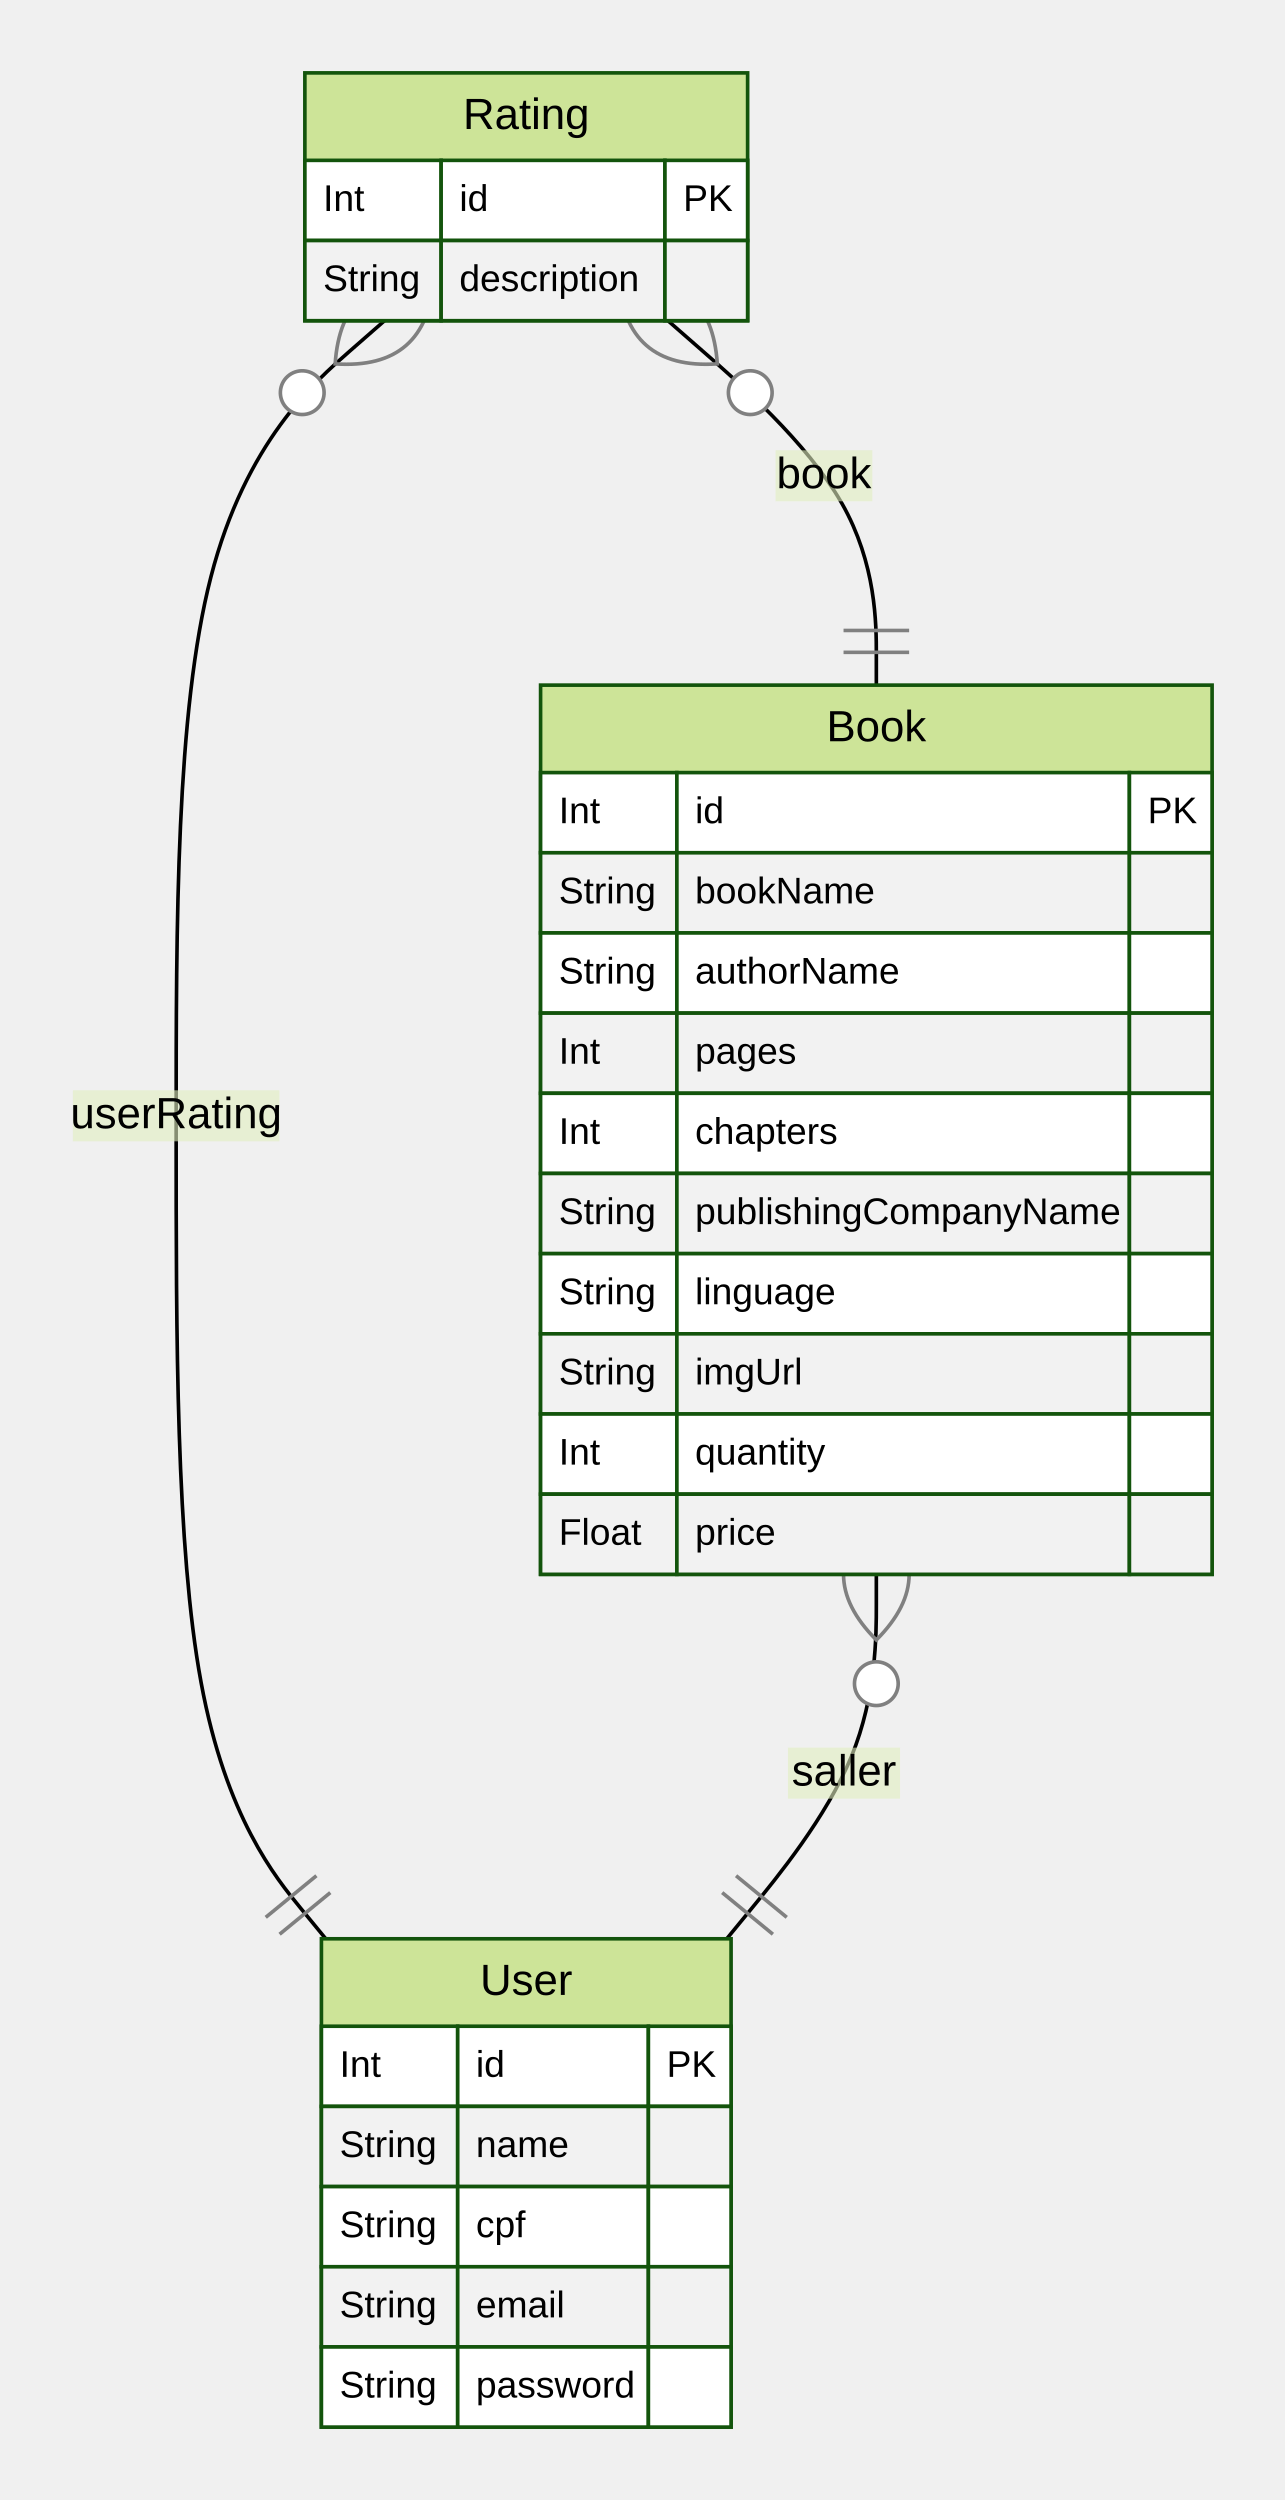
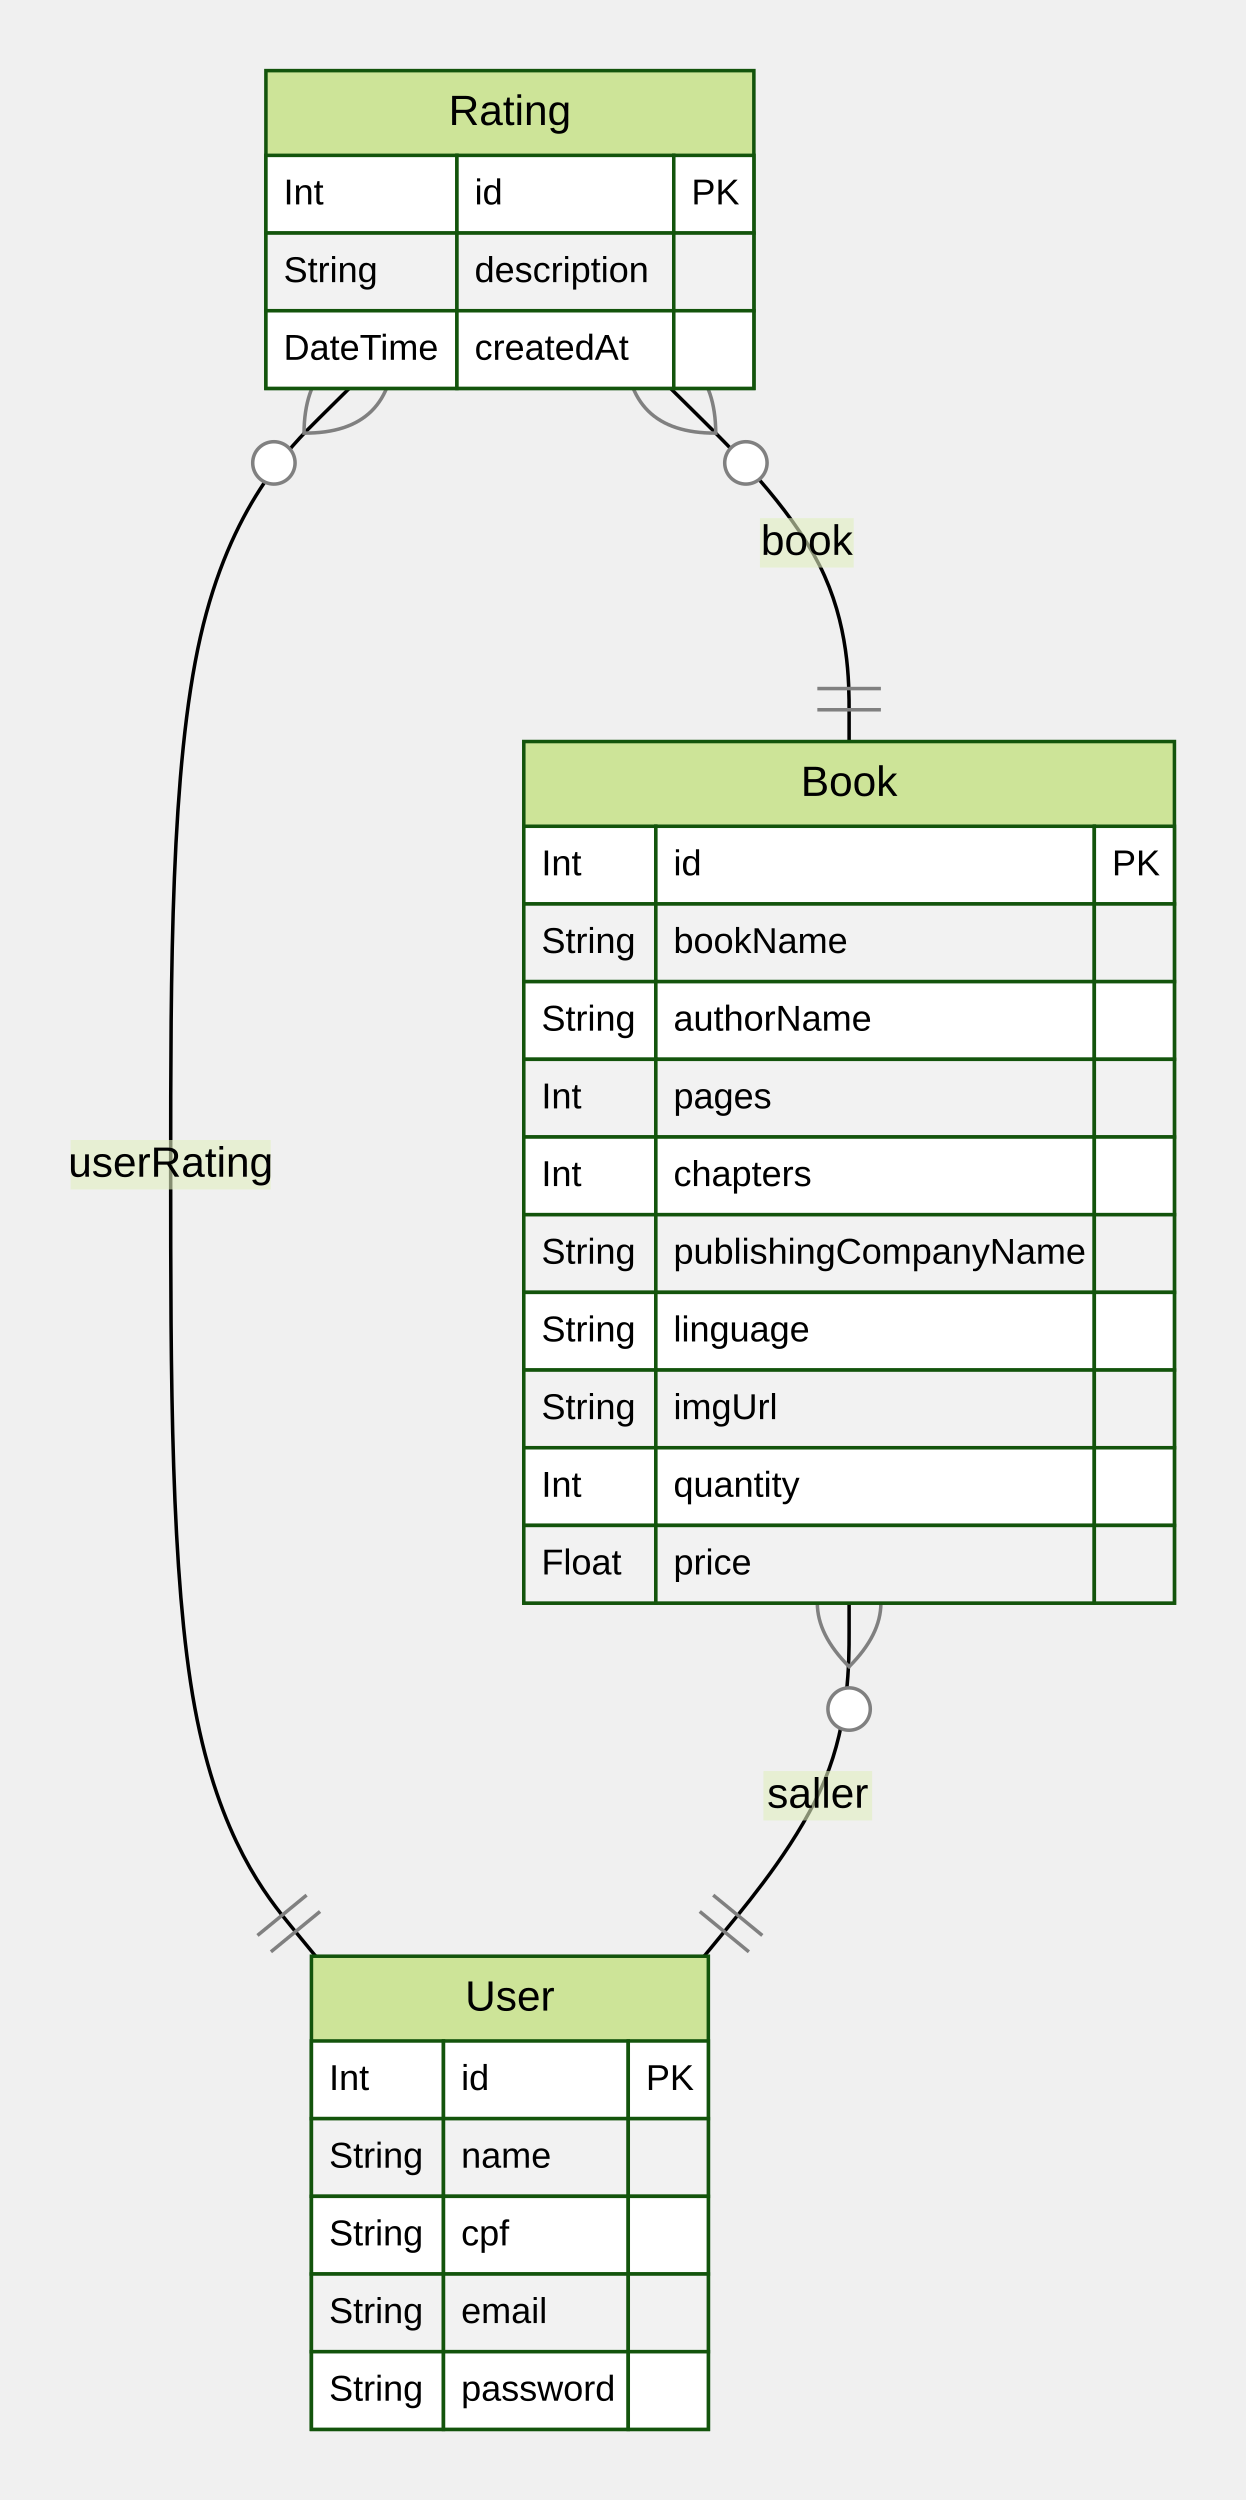
- <svg xmlns="http://www.w3.org/2000/svg" aria-labelledby="chart-title-mermaid-0 chart-desc-mermaid-0" role="img" viewBox="-63.656 0 352.599 686" style="max-width: 352.599px; background-color: white;" width="100%" id="mermaid-0">
+ <svg xmlns="http://www.w3.org/2000/svg" aria-labelledby="chart-title-mermaid-0 chart-desc-mermaid-0" role="img" viewBox="-55.307 0 352.6 708" style="max-width: 352.6px; background-color: white;" width="100%" id="mermaid-0">
  <style>#mermaid-0 {font-family:"trebuchet ms",verdana,arial,sans-serif;font-size:16px;fill:#000000;}#mermaid-0 .error-icon{fill:#552222;}#mermaid-0 .error-text{fill:#552222;stroke:#552222;}#mermaid-0 .edge-thickness-normal{stroke-width:2px;}#mermaid-0 .edge-thickness-thick{stroke-width:3.5px;}#mermaid-0 .edge-pattern-solid{stroke-dasharray:0;}#mermaid-0 .edge-pattern-dashed{stroke-dasharray:3;}#mermaid-0 .edge-pattern-dotted{stroke-dasharray:2;}#mermaid-0 .marker{fill:#000000;stroke:#000000;}#mermaid-0 .marker.cross{stroke:#000000;}#mermaid-0 svg{font-family:"trebuchet ms",verdana,arial,sans-serif;font-size:16px;}#mermaid-0 .entityBox{fill:#cde498;stroke:#13540c;}#mermaid-0 .attributeBoxOdd{fill:#ffffff;stroke:#13540c;}#mermaid-0 .attributeBoxEven{fill:#f2f2f2;stroke:#13540c;}#mermaid-0 .relationshipLabelBox{fill:hsl(78.158, 58.462%, 84.51%);opacity:0.7;background-color:hsl(78.158, 58.462%, 84.51%);}#mermaid-0 .relationshipLabelBox rect{opacity:0.5;}#mermaid-0 .relationshipLine{stroke:#000000;}#mermaid-0 :root{--mermaid-font-family:"trebuchet ms",verdana,arial,sans-serif;}</style>
  <g />
  <defs>
    <marker orient="auto" markerHeight="18" markerWidth="18" refY="9" refX="0" id="ONLY_ONE_START">
      <path d="M9,0 L9,18 M15,0 L15,18" fill="none" stroke="gray" />
    </marker>
  </defs>
  <defs>
    <marker orient="auto" markerHeight="18" markerWidth="18" refY="9" refX="18" id="ONLY_ONE_END">
      <path d="M3,0 L3,18 M9,0 L9,18" fill="none" stroke="gray" />
    </marker>
  </defs>
  <defs>
    <marker orient="auto" markerHeight="18" markerWidth="30" refY="9" refX="0" id="ZERO_OR_ONE_START">
      <circle r="6" cy="9" cx="21" fill="white" stroke="gray" />
      <path d="M9,0 L9,18" fill="none" stroke="gray" />
    </marker>
  </defs>
  <defs>
    <marker orient="auto" markerHeight="18" markerWidth="30" refY="9" refX="30" id="ZERO_OR_ONE_END">
      <circle r="6" cy="9" cx="9" fill="white" stroke="gray" />
      <path d="M21,0 L21,18" fill="none" stroke="gray" />
    </marker>
  </defs>
  <defs>
    <marker orient="auto" markerHeight="36" markerWidth="45" refY="18" refX="18" id="ONE_OR_MORE_START">
      <path d="M0,18 Q 18,0 36,18 Q 18,36 0,18 M42,9 L42,27" fill="none" stroke="gray" />
    </marker>
  </defs>
  <defs>
    <marker orient="auto" markerHeight="36" markerWidth="45" refY="18" refX="27" id="ONE_OR_MORE_END">
      <path d="M3,9 L3,27 M9,18 Q27,0 45,18 Q27,36 9,18" fill="none" stroke="gray" />
    </marker>
  </defs>
  <defs>
    <marker orient="auto" markerHeight="36" markerWidth="57" refY="18" refX="18" id="ZERO_OR_MORE_START">
      <circle r="6" cy="18" cx="48" fill="white" stroke="gray" />
      <path d="M0,18 Q18,0 36,18 Q18,36 0,18" fill="none" stroke="gray" />
    </marker>
  </defs>
  <defs>
    <marker orient="auto" markerHeight="36" markerWidth="57" refY="18" refX="39" id="ZERO_OR_MORE_END">
      <circle r="6" cy="18" cx="9" fill="white" stroke="gray" />
      <path d="M21,18 Q39,0 57,18 Q39,36 21,18" fill="none" stroke="gray" />
    </marker>
  </defs>
-   <path marker-start="url(#ZERO_OR_MORE_START)" marker-end="url(#ONLY_ONE_END)" fill="none" stroke="gray" d="M119.629,88L129.16,96.333C138.69,104.667,157.751,121.333,167.281,138C176.811,154.667,176.811,171.333,176.811,179.667L176.811,188" class="er relationshipLine" />
-   <path marker-start="url(#ZERO_OR_MORE_START)" marker-end="url(#ONLY_ONE_END)" fill="none" stroke="gray" d="M41.861,88L32.331,96.333C22.801,104.667,3.74,121.333,-5.79,158.333C-15.321,195.333,-15.321,252.667,-15.321,310C-15.321,367.333,-15.321,424.667,-8.478,461.667C-1.636,498.667,12.048,515.333,18.891,523.667L25.733,532" class="er relationshipLine" />
-   <path marker-start="url(#ZERO_OR_MORE_START)" marker-end="url(#ONLY_ONE_END)" fill="none" stroke="gray" d="M176.811,432L176.811,440.333C176.811,448.667,176.811,465.333,169.969,482C163.127,498.667,149.442,515.333,142.6,523.667L135.758,532" class="er relationshipLine" />
-   <g transform="translate(24.53968,532 )" id="User">
+   <path marker-start="url(#ZERO_OR_MORE_START)" marker-end="url(#ONLY_ONE_END)" fill="none" stroke="gray" d="M134.6,110L143.027,118.333C151.454,126.667,168.307,143.333,176.734,160C185.161,176.667,185.161,193.333,185.161,201.667L185.161,210" class="er relationshipLine" />
+   <path marker-start="url(#ZERO_OR_MORE_START)" marker-end="url(#ONLY_ONE_END)" fill="none" stroke="gray" d="M43.59,110L35.163,118.333C26.736,126.667,9.883,143.333,1.456,180.333C-6.971,217.333,-6.971,274.667,-6.971,332C-6.971,389.333,-6.971,446.667,-0.129,483.667C6.714,520.667,20.398,537.333,27.241,545.667L34.083,554" class="er relationshipLine" />
+   <path marker-start="url(#ZERO_OR_MORE_START)" marker-end="url(#ONLY_ONE_END)" fill="none" stroke="gray" d="M185.161,454L185.161,462.333C185.161,470.667,185.161,487.333,178.319,504C171.477,520.667,157.792,537.333,150.95,545.667L144.107,554" class="er relationshipLine" />
+   <g transform="translate(32.88943,554 )" id="User">
    <rect height="134" width="112.411" y="0" x="0" stroke="gray" fill-opacity="100%" fill="honeydew" class="er entityBox" />
    <text transform="translate(56.20561,12)" style="font-family: &quot;trebuchet ms&quot;, verdana, arial, sans-serif;; font-size: 12px" text-anchor="middle" dominant-baseline="middle" y="0" x="0" id="entity-User" class="er entityLabel">User</text>
    <rect height="22" width="37.396" y="24" x="0" stroke="gray" fill-opacity="100%" fill="honeydew" class="er attributeBoxOdd" />
    <text transform="translate(5,35)" style="font-family: &quot;trebuchet ms&quot;, verdana, arial, sans-serif;; font-size: 10.2px" text-anchor="left" dominant-baseline="middle" y="0" x="0" id="entity-User-attr-1-type" class="er entityLabel">Int</text>
    <rect height="22" width="52.327" y="24" x="37.396" stroke="gray" fill-opacity="100%" fill="honeydew" class="er attributeBoxOdd" />
    <text transform="translate(42.39606,35)" style="font-family: &quot;trebuchet ms&quot;, verdana, arial, sans-serif;; font-size: 10.2px" text-anchor="left" dominant-baseline="middle" y="0" x="0" id="entity-User-attr-1-name" class="er entityLabel">id</text>
    <rect height="22" width="22.688" y="24" x="89.724" stroke="gray" fill-opacity="100%" fill="honeydew" class="er attributeBoxOdd" />
    <text transform="translate(94.72354,35)" style="font-family: &quot;trebuchet ms&quot;, verdana, arial, sans-serif;; font-size: 10.2px" text-anchor="left" dominant-baseline="middle" y="0" x="0" id="entity-User-attr-1-key" class="er entityLabel">PK</text>
    <rect height="22" width="37.396" y="46" x="0" stroke="gray" fill-opacity="100%" fill="honeydew" class="er attributeBoxEven" />
    <text transform="translate(5,57)" style="font-family: &quot;trebuchet ms&quot;, verdana, arial, sans-serif;; font-size: 10.2px" text-anchor="left" dominant-baseline="middle" y="0" x="0" id="entity-User-attr-2-type" class="er entityLabel">String</text>
    <rect height="22" width="52.327" y="46" x="37.396" stroke="gray" fill-opacity="100%" fill="honeydew" class="er attributeBoxEven" />
    <text transform="translate(42.39606,57)" style="font-family: &quot;trebuchet ms&quot;, verdana, arial, sans-serif;; font-size: 10.2px" text-anchor="left" dominant-baseline="middle" y="0" x="0" id="entity-User-attr-2-name" class="er entityLabel">name</text>
    <rect height="22" width="22.688" y="46" x="89.724" stroke="gray" fill-opacity="100%" fill="honeydew" class="er attributeBoxEven" />
    <text transform="translate(94.72354,57)" style="font-family: &quot;trebuchet ms&quot;, verdana, arial, sans-serif;; font-size: 10.2px" text-anchor="left" dominant-baseline="middle" y="0" x="0" id="entity-User-attr-2-key" class="er entityLabel" />
    <rect height="22" width="37.396" y="68" x="0" stroke="gray" fill-opacity="100%" fill="honeydew" class="er attributeBoxOdd" />
    <text transform="translate(5,79)" style="font-family: &quot;trebuchet ms&quot;, verdana, arial, sans-serif;; font-size: 10.2px" text-anchor="left" dominant-baseline="middle" y="0" x="0" id="entity-User-attr-3-type" class="er entityLabel">String</text>
    <rect height="22" width="52.327" y="68" x="37.396" stroke="gray" fill-opacity="100%" fill="honeydew" class="er attributeBoxOdd" />
    <text transform="translate(42.39606,79)" style="font-family: &quot;trebuchet ms&quot;, verdana, arial, sans-serif;; font-size: 10.2px" text-anchor="left" dominant-baseline="middle" y="0" x="0" id="entity-User-attr-3-name" class="er entityLabel">cpf</text>
    <rect height="22" width="22.688" y="68" x="89.724" stroke="gray" fill-opacity="100%" fill="honeydew" class="er attributeBoxOdd" />
    <text transform="translate(94.72354,79)" style="font-family: &quot;trebuchet ms&quot;, verdana, arial, sans-serif;; font-size: 10.2px" text-anchor="left" dominant-baseline="middle" y="0" x="0" id="entity-User-attr-3-key" class="er entityLabel" />
    <rect height="22" width="37.396" y="90" x="0" stroke="gray" fill-opacity="100%" fill="honeydew" class="er attributeBoxEven" />
    <text transform="translate(5,101)" style="font-family: &quot;trebuchet ms&quot;, verdana, arial, sans-serif;; font-size: 10.2px" text-anchor="left" dominant-baseline="middle" y="0" x="0" id="entity-User-attr-4-type" class="er entityLabel">String</text>
    <rect height="22" width="52.327" y="90" x="37.396" stroke="gray" fill-opacity="100%" fill="honeydew" class="er attributeBoxEven" />
    <text transform="translate(42.39606,101)" style="font-family: &quot;trebuchet ms&quot;, verdana, arial, sans-serif;; font-size: 10.2px" text-anchor="left" dominant-baseline="middle" y="0" x="0" id="entity-User-attr-4-name" class="er entityLabel">email</text>
    <rect height="22" width="22.688" y="90" x="89.724" stroke="gray" fill-opacity="100%" fill="honeydew" class="er attributeBoxEven" />
    <text transform="translate(94.72354,101)" style="font-family: &quot;trebuchet ms&quot;, verdana, arial, sans-serif;; font-size: 10.2px" text-anchor="left" dominant-baseline="middle" y="0" x="0" id="entity-User-attr-4-key" class="er entityLabel" />
    <rect height="22" width="37.396" y="112" x="0" stroke="gray" fill-opacity="100%" fill="honeydew" class="er attributeBoxOdd" />
    <text transform="translate(5,123)" style="font-family: &quot;trebuchet ms&quot;, verdana, arial, sans-serif;; font-size: 10.2px" text-anchor="left" dominant-baseline="middle" y="0" x="0" id="entity-User-attr-5-type" class="er entityLabel">String</text>
    <rect height="22" width="52.327" y="112" x="37.396" stroke="gray" fill-opacity="100%" fill="honeydew" class="er attributeBoxOdd" />
    <text transform="translate(42.39606,123)" style="font-family: &quot;trebuchet ms&quot;, verdana, arial, sans-serif;; font-size: 10.2px" text-anchor="left" dominant-baseline="middle" y="0" x="0" id="entity-User-attr-5-name" class="er entityLabel">password</text>
    <rect height="22" width="22.688" y="112" x="89.724" stroke="gray" fill-opacity="100%" fill="honeydew" class="er attributeBoxOdd" />
    <text transform="translate(94.72354,123)" style="font-family: &quot;trebuchet ms&quot;, verdana, arial, sans-serif;; font-size: 10.2px" text-anchor="left" dominant-baseline="middle" y="0" x="0" id="entity-User-attr-5-key" class="er entityLabel" />
  </g>
  <g transform="translate(20,20 )" id="Rating">
-     <rect height="68" width="121.491" y="0" x="0" stroke="gray" fill-opacity="100%" fill="honeydew" class="er entityBox" />
-     <text transform="translate(60.74529,12)" style="font-family: &quot;trebuchet ms&quot;, verdana, arial, sans-serif;; font-size: 12px" text-anchor="middle" dominant-baseline="middle" y="0" x="0" id="entity-Rating" class="er entityLabel">Rating</text>
-     <rect height="22" width="37.396" y="24" x="0" stroke="gray" fill-opacity="100%" fill="honeydew" class="er attributeBoxOdd" />
+     <rect height="90" width="138.19" y="0" x="0" stroke="gray" fill-opacity="100%" fill="honeydew" class="er entityBox" />
+     <text transform="translate(69.09504,12)" style="font-family: &quot;trebuchet ms&quot;, verdana, arial, sans-serif;; font-size: 12px" text-anchor="middle" dominant-baseline="middle" y="0" x="0" id="entity-Rating" class="er entityLabel">Rating</text>
+     <rect height="22" width="54.096" y="24" x="0" stroke="gray" fill-opacity="100%" fill="honeydew" class="er attributeBoxOdd" />
    <text transform="translate(5,35)" style="font-family: &quot;trebuchet ms&quot;, verdana, arial, sans-serif;; font-size: 10.2px" text-anchor="left" dominant-baseline="middle" y="0" x="0" id="entity-Rating-attr-1-type" class="er entityLabel">Int</text>
-     <rect height="22" width="61.407" y="24" x="37.396" stroke="gray" fill-opacity="100%" fill="honeydew" class="er attributeBoxOdd" />
-     <text transform="translate(42.39606,35)" style="font-family: &quot;trebuchet ms&quot;, verdana, arial, sans-serif;; font-size: 10.2px" text-anchor="left" dominant-baseline="middle" y="0" x="0" id="entity-Rating-attr-1-name" class="er entityLabel">id</text>
-     <rect height="22" width="22.688" y="24" x="98.803" stroke="gray" fill-opacity="100%" fill="honeydew" class="er attributeBoxOdd" />
-     <text transform="translate(103.8029,35)" style="font-family: &quot;trebuchet ms&quot;, verdana, arial, sans-serif;; font-size: 10.2px" text-anchor="left" dominant-baseline="middle" y="0" x="0" id="entity-Rating-attr-1-key" class="er entityLabel">PK</text>
-     <rect height="22" width="37.396" y="46" x="0" stroke="gray" fill-opacity="100%" fill="honeydew" class="er attributeBoxEven" />
+     <rect height="22" width="61.407" y="24" x="54.096" stroke="gray" fill-opacity="100%" fill="honeydew" class="er attributeBoxOdd" />
+     <text transform="translate(59.09555,35)" style="font-family: &quot;trebuchet ms&quot;, verdana, arial, sans-serif;; font-size: 10.2px" text-anchor="left" dominant-baseline="middle" y="0" x="0" id="entity-Rating-attr-1-name" class="er entityLabel">id</text>
+     <rect height="22" width="22.688" y="24" x="115.502" stroke="gray" fill-opacity="100%" fill="honeydew" class="er attributeBoxOdd" />
+     <text transform="translate(120.5024,35)" style="font-family: &quot;trebuchet ms&quot;, verdana, arial, sans-serif;; font-size: 10.2px" text-anchor="left" dominant-baseline="middle" y="0" x="0" id="entity-Rating-attr-1-key" class="er entityLabel">PK</text>
+     <rect height="22" width="54.096" y="46" x="0" stroke="gray" fill-opacity="100%" fill="honeydew" class="er attributeBoxEven" />
    <text transform="translate(5,57)" style="font-family: &quot;trebuchet ms&quot;, verdana, arial, sans-serif;; font-size: 10.2px" text-anchor="left" dominant-baseline="middle" y="0" x="0" id="entity-Rating-attr-2-type" class="er entityLabel">String</text>
-     <rect height="22" width="61.407" y="46" x="37.396" stroke="gray" fill-opacity="100%" fill="honeydew" class="er attributeBoxEven" />
-     <text transform="translate(42.39606,57)" style="font-family: &quot;trebuchet ms&quot;, verdana, arial, sans-serif;; font-size: 10.2px" text-anchor="left" dominant-baseline="middle" y="0" x="0" id="entity-Rating-attr-2-name" class="er entityLabel">description</text>
-     <rect height="22" width="22.688" y="46" x="98.803" stroke="gray" fill-opacity="100%" fill="honeydew" class="er attributeBoxEven" />
-     <text transform="translate(103.8029,57)" style="font-family: &quot;trebuchet ms&quot;, verdana, arial, sans-serif;; font-size: 10.2px" text-anchor="left" dominant-baseline="middle" y="0" x="0" id="entity-Rating-attr-2-key" class="er entityLabel" />
+     <rect height="22" width="61.407" y="46" x="54.096" stroke="gray" fill-opacity="100%" fill="honeydew" class="er attributeBoxEven" />
+     <text transform="translate(59.09555,57)" style="font-family: &quot;trebuchet ms&quot;, verdana, arial, sans-serif;; font-size: 10.2px" text-anchor="left" dominant-baseline="middle" y="0" x="0" id="entity-Rating-attr-2-name" class="er entityLabel">description</text>
+     <rect height="22" width="22.688" y="46" x="115.502" stroke="gray" fill-opacity="100%" fill="honeydew" class="er attributeBoxEven" />
+     <text transform="translate(120.5024,57)" style="font-family: &quot;trebuchet ms&quot;, verdana, arial, sans-serif;; font-size: 10.2px" text-anchor="left" dominant-baseline="middle" y="0" x="0" id="entity-Rating-attr-2-key" class="er entityLabel" />
+     <rect height="22" width="54.096" y="68" x="0" stroke="gray" fill-opacity="100%" fill="honeydew" class="er attributeBoxOdd" />
+     <text transform="translate(5,79)" style="font-family: &quot;trebuchet ms&quot;, verdana, arial, sans-serif;; font-size: 10.2px" text-anchor="left" dominant-baseline="middle" y="0" x="0" id="entity-Rating-attr-3-type" class="er entityLabel">DateTime</text>
+     <rect height="22" width="61.407" y="68" x="54.096" stroke="gray" fill-opacity="100%" fill="honeydew" class="er attributeBoxOdd" />
+     <text transform="translate(59.09555,79)" style="font-family: &quot;trebuchet ms&quot;, verdana, arial, sans-serif;; font-size: 10.2px" text-anchor="left" dominant-baseline="middle" y="0" x="0" id="entity-Rating-attr-3-name" class="er entityLabel">createdAt</text>
+     <rect height="22" width="22.688" y="68" x="115.502" stroke="gray" fill-opacity="100%" fill="honeydew" class="er attributeBoxOdd" />
+     <text transform="translate(120.5024,79)" style="font-family: &quot;trebuchet ms&quot;, verdana, arial, sans-serif;; font-size: 10.2px" text-anchor="left" dominant-baseline="middle" y="0" x="0" id="entity-Rating-attr-3-key" class="er entityLabel" />
  </g>
-   <g transform="translate(84.6792,188 )" id="Book">
+   <g transform="translate(93.02895,210 )" id="Book">
    <rect height="244" width="184.264" y="0" x="0" stroke="gray" fill-opacity="100%" fill="honeydew" class="er entityBox" />
    <text transform="translate(92.13219,12)" style="font-family: &quot;trebuchet ms&quot;, verdana, arial, sans-serif;; font-size: 12px" text-anchor="middle" dominant-baseline="middle" y="0" x="0" id="entity-Book" class="er entityLabel">Book</text>
    <rect height="22" width="37.396" y="24" x="0" stroke="gray" fill-opacity="100%" fill="honeydew" class="er attributeBoxOdd" />
    <text transform="translate(5,35)" style="font-family: &quot;trebuchet ms&quot;, verdana, arial, sans-serif;; font-size: 10.2px" text-anchor="left" dominant-baseline="middle" y="0" x="0" id="entity-Book-attr-1-type" class="er entityLabel">Int</text>
    <rect height="22" width="124.181" y="24" x="37.396" stroke="gray" fill-opacity="100%" fill="honeydew" class="er attributeBoxOdd" />
    <text transform="translate(42.39606,35)" style="font-family: &quot;trebuchet ms&quot;, verdana, arial, sans-serif;; font-size: 10.2px" text-anchor="left" dominant-baseline="middle" y="0" x="0" id="entity-Book-attr-1-name" class="er entityLabel">id</text>
    <rect height="22" width="22.688" y="24" x="161.577" stroke="gray" fill-opacity="100%" fill="honeydew" class="er attributeBoxOdd" />
    <text transform="translate(166.5767,35)" style="font-family: &quot;trebuchet ms&quot;, verdana, arial, sans-serif;; font-size: 10.2px" text-anchor="left" dominant-baseline="middle" y="0" x="0" id="entity-Book-attr-1-key" class="er entityLabel">PK</text>
    <rect height="22" width="37.396" y="46" x="0" stroke="gray" fill-opacity="100%" fill="honeydew" class="er attributeBoxEven" />
    <text transform="translate(5,57)" style="font-family: &quot;trebuchet ms&quot;, verdana, arial, sans-serif;; font-size: 10.2px" text-anchor="left" dominant-baseline="middle" y="0" x="0" id="entity-Book-attr-2-type" class="er entityLabel">String</text>
    <rect height="22" width="124.181" y="46" x="37.396" stroke="gray" fill-opacity="100%" fill="honeydew" class="er attributeBoxEven" />
    <text transform="translate(42.39606,57)" style="font-family: &quot;trebuchet ms&quot;, verdana, arial, sans-serif;; font-size: 10.2px" text-anchor="left" dominant-baseline="middle" y="0" x="0" id="entity-Book-attr-2-name" class="er entityLabel">bookName</text>
    <rect height="22" width="22.688" y="46" x="161.577" stroke="gray" fill-opacity="100%" fill="honeydew" class="er attributeBoxEven" />
    <text transform="translate(166.5767,57)" style="font-family: &quot;trebuchet ms&quot;, verdana, arial, sans-serif;; font-size: 10.2px" text-anchor="left" dominant-baseline="middle" y="0" x="0" id="entity-Book-attr-2-key" class="er entityLabel" />
    <rect height="22" width="37.396" y="68" x="0" stroke="gray" fill-opacity="100%" fill="honeydew" class="er attributeBoxOdd" />
    <text transform="translate(5,79)" style="font-family: &quot;trebuchet ms&quot;, verdana, arial, sans-serif;; font-size: 10.2px" text-anchor="left" dominant-baseline="middle" y="0" x="0" id="entity-Book-attr-3-type" class="er entityLabel">String</text>
    <rect height="22" width="124.181" y="68" x="37.396" stroke="gray" fill-opacity="100%" fill="honeydew" class="er attributeBoxOdd" />
    <text transform="translate(42.39606,79)" style="font-family: &quot;trebuchet ms&quot;, verdana, arial, sans-serif;; font-size: 10.2px" text-anchor="left" dominant-baseline="middle" y="0" x="0" id="entity-Book-attr-3-name" class="er entityLabel">authorName</text>
    <rect height="22" width="22.688" y="68" x="161.577" stroke="gray" fill-opacity="100%" fill="honeydew" class="er attributeBoxOdd" />
    <text transform="translate(166.5767,79)" style="font-family: &quot;trebuchet ms&quot;, verdana, arial, sans-serif;; font-size: 10.2px" text-anchor="left" dominant-baseline="middle" y="0" x="0" id="entity-Book-attr-3-key" class="er entityLabel" />
    <rect height="22" width="37.396" y="90" x="0" stroke="gray" fill-opacity="100%" fill="honeydew" class="er attributeBoxEven" />
    <text transform="translate(5,101)" style="font-family: &quot;trebuchet ms&quot;, verdana, arial, sans-serif;; font-size: 10.2px" text-anchor="left" dominant-baseline="middle" y="0" x="0" id="entity-Book-attr-4-type" class="er entityLabel">Int</text>
    <rect height="22" width="124.181" y="90" x="37.396" stroke="gray" fill-opacity="100%" fill="honeydew" class="er attributeBoxEven" />
    <text transform="translate(42.39606,101)" style="font-family: &quot;trebuchet ms&quot;, verdana, arial, sans-serif;; font-size: 10.2px" text-anchor="left" dominant-baseline="middle" y="0" x="0" id="entity-Book-attr-4-name" class="er entityLabel">pages</text>
    <rect height="22" width="22.688" y="90" x="161.577" stroke="gray" fill-opacity="100%" fill="honeydew" class="er attributeBoxEven" />
    <text transform="translate(166.5767,101)" style="font-family: &quot;trebuchet ms&quot;, verdana, arial, sans-serif;; font-size: 10.2px" text-anchor="left" dominant-baseline="middle" y="0" x="0" id="entity-Book-attr-4-key" class="er entityLabel" />
    <rect height="22" width="37.396" y="112" x="0" stroke="gray" fill-opacity="100%" fill="honeydew" class="er attributeBoxOdd" />
    <text transform="translate(5,123)" style="font-family: &quot;trebuchet ms&quot;, verdana, arial, sans-serif;; font-size: 10.2px" text-anchor="left" dominant-baseline="middle" y="0" x="0" id="entity-Book-attr-5-type" class="er entityLabel">Int</text>
    <rect height="22" width="124.181" y="112" x="37.396" stroke="gray" fill-opacity="100%" fill="honeydew" class="er attributeBoxOdd" />
    <text transform="translate(42.39606,123)" style="font-family: &quot;trebuchet ms&quot;, verdana, arial, sans-serif;; font-size: 10.2px" text-anchor="left" dominant-baseline="middle" y="0" x="0" id="entity-Book-attr-5-name" class="er entityLabel">chapters</text>
    <rect height="22" width="22.688" y="112" x="161.577" stroke="gray" fill-opacity="100%" fill="honeydew" class="er attributeBoxOdd" />
    <text transform="translate(166.5767,123)" style="font-family: &quot;trebuchet ms&quot;, verdana, arial, sans-serif;; font-size: 10.2px" text-anchor="left" dominant-baseline="middle" y="0" x="0" id="entity-Book-attr-5-key" class="er entityLabel" />
    <rect height="22" width="37.396" y="134" x="0" stroke="gray" fill-opacity="100%" fill="honeydew" class="er attributeBoxEven" />
    <text transform="translate(5,145)" style="font-family: &quot;trebuchet ms&quot;, verdana, arial, sans-serif;; font-size: 10.2px" text-anchor="left" dominant-baseline="middle" y="0" x="0" id="entity-Book-attr-6-type" class="er entityLabel">String</text>
    <rect height="22" width="124.181" y="134" x="37.396" stroke="gray" fill-opacity="100%" fill="honeydew" class="er attributeBoxEven" />
    <text transform="translate(42.39606,145)" style="font-family: &quot;trebuchet ms&quot;, verdana, arial, sans-serif;; font-size: 10.2px" text-anchor="left" dominant-baseline="middle" y="0" x="0" id="entity-Book-attr-6-name" class="er entityLabel">publishingCompanyName</text>
    <rect height="22" width="22.688" y="134" x="161.577" stroke="gray" fill-opacity="100%" fill="honeydew" class="er attributeBoxEven" />
    <text transform="translate(166.5767,145)" style="font-family: &quot;trebuchet ms&quot;, verdana, arial, sans-serif;; font-size: 10.2px" text-anchor="left" dominant-baseline="middle" y="0" x="0" id="entity-Book-attr-6-key" class="er entityLabel" />
    <rect height="22" width="37.396" y="156" x="0" stroke="gray" fill-opacity="100%" fill="honeydew" class="er attributeBoxOdd" />
    <text transform="translate(5,167)" style="font-family: &quot;trebuchet ms&quot;, verdana, arial, sans-serif;; font-size: 10.2px" text-anchor="left" dominant-baseline="middle" y="0" x="0" id="entity-Book-attr-7-type" class="er entityLabel">String</text>
    <rect height="22" width="124.181" y="156" x="37.396" stroke="gray" fill-opacity="100%" fill="honeydew" class="er attributeBoxOdd" />
    <text transform="translate(42.39606,167)" style="font-family: &quot;trebuchet ms&quot;, verdana, arial, sans-serif;; font-size: 10.2px" text-anchor="left" dominant-baseline="middle" y="0" x="0" id="entity-Book-attr-7-name" class="er entityLabel">linguage</text>
    <rect height="22" width="22.688" y="156" x="161.577" stroke="gray" fill-opacity="100%" fill="honeydew" class="er attributeBoxOdd" />
    <text transform="translate(166.5767,167)" style="font-family: &quot;trebuchet ms&quot;, verdana, arial, sans-serif;; font-size: 10.2px" text-anchor="left" dominant-baseline="middle" y="0" x="0" id="entity-Book-attr-7-key" class="er entityLabel" />
    <rect height="22" width="37.396" y="178" x="0" stroke="gray" fill-opacity="100%" fill="honeydew" class="er attributeBoxEven" />
    <text transform="translate(5,189)" style="font-family: &quot;trebuchet ms&quot;, verdana, arial, sans-serif;; font-size: 10.2px" text-anchor="left" dominant-baseline="middle" y="0" x="0" id="entity-Book-attr-8-type" class="er entityLabel">String</text>
    <rect height="22" width="124.181" y="178" x="37.396" stroke="gray" fill-opacity="100%" fill="honeydew" class="er attributeBoxEven" />
    <text transform="translate(42.39606,189)" style="font-family: &quot;trebuchet ms&quot;, verdana, arial, sans-serif;; font-size: 10.2px" text-anchor="left" dominant-baseline="middle" y="0" x="0" id="entity-Book-attr-8-name" class="er entityLabel">imgUrl</text>
    <rect height="22" width="22.688" y="178" x="161.577" stroke="gray" fill-opacity="100%" fill="honeydew" class="er attributeBoxEven" />
    <text transform="translate(166.5767,189)" style="font-family: &quot;trebuchet ms&quot;, verdana, arial, sans-serif;; font-size: 10.2px" text-anchor="left" dominant-baseline="middle" y="0" x="0" id="entity-Book-attr-8-key" class="er entityLabel" />
    <rect height="22" width="37.396" y="200" x="0" stroke="gray" fill-opacity="100%" fill="honeydew" class="er attributeBoxOdd" />
    <text transform="translate(5,211)" style="font-family: &quot;trebuchet ms&quot;, verdana, arial, sans-serif;; font-size: 10.2px" text-anchor="left" dominant-baseline="middle" y="0" x="0" id="entity-Book-attr-9-type" class="er entityLabel">Int</text>
    <rect height="22" width="124.181" y="200" x="37.396" stroke="gray" fill-opacity="100%" fill="honeydew" class="er attributeBoxOdd" />
    <text transform="translate(42.39606,211)" style="font-family: &quot;trebuchet ms&quot;, verdana, arial, sans-serif;; font-size: 10.2px" text-anchor="left" dominant-baseline="middle" y="0" x="0" id="entity-Book-attr-9-name" class="er entityLabel">quantity</text>
    <rect height="22" width="22.688" y="200" x="161.577" stroke="gray" fill-opacity="100%" fill="honeydew" class="er attributeBoxOdd" />
    <text transform="translate(166.5767,211)" style="font-family: &quot;trebuchet ms&quot;, verdana, arial, sans-serif;; font-size: 10.2px" text-anchor="left" dominant-baseline="middle" y="0" x="0" id="entity-Book-attr-9-key" class="er entityLabel" />
    <rect height="22" width="37.396" y="222" x="0" stroke="gray" fill-opacity="100%" fill="honeydew" class="er attributeBoxEven" />
    <text transform="translate(5,233)" style="font-family: &quot;trebuchet ms&quot;, verdana, arial, sans-serif;; font-size: 10.2px" text-anchor="left" dominant-baseline="middle" y="0" x="0" id="entity-Book-attr-10-type" class="er entityLabel">Float</text>
    <rect height="22" width="124.181" y="222" x="37.396" stroke="gray" fill-opacity="100%" fill="honeydew" class="er attributeBoxEven" />
    <text transform="translate(42.39606,233)" style="font-family: &quot;trebuchet ms&quot;, verdana, arial, sans-serif;; font-size: 10.2px" text-anchor="left" dominant-baseline="middle" y="0" x="0" id="entity-Book-attr-10-name" class="er entityLabel">price</text>
    <rect height="22" width="22.688" y="222" x="161.577" stroke="gray" fill-opacity="100%" fill="honeydew" class="er attributeBoxEven" />
    <text transform="translate(166.5767,233)" style="font-family: &quot;trebuchet ms&quot;, verdana, arial, sans-serif;; font-size: 10.2px" text-anchor="left" dominant-baseline="middle" y="0" x="0" id="entity-Book-attr-10-key" class="er entityLabel" />
  </g>
-   <rect fill-opacity="85%" fill="white" height="14" width="26.564" y="123.558" x="149.152" class="er relationshipLabelBox" />
-   <text style="font-family: &quot;trebuchet ms&quot;, verdana, arial, sans-serif;; font-size: 12px" dominant-baseline="middle" text-anchor="middle" y="130.558" x="162.435" id="rel1" class="er relationshipLabel">book</text>
-   <rect fill-opacity="85%" fill="white" height="14" width="56.672" y="299.179" x="-43.656" class="er relationshipLabelBox" />
-   <text style="font-family: &quot;trebuchet ms&quot;, verdana, arial, sans-serif;; font-size: 12px" dominant-baseline="middle" text-anchor="middle" y="306.179" x="-15.32" id="rel2" class="er relationshipLabel">userRating</text>
-   <rect fill-opacity="85%" fill="white" height="14" width="30.785" y="479.551" x="152.545" class="er relationshipLabelBox" />
-   <text style="font-family: &quot;trebuchet ms&quot;, verdana, arial, sans-serif;; font-size: 12px" dominant-baseline="middle" text-anchor="middle" y="486.551" x="167.938" id="rel3" class="er relationshipLabel">saller</text>
+   <rect fill-opacity="85%" fill="white" height="14" width="26.564" y="146.734" x="159.91" class="er relationshipLabelBox" />
+   <text style="font-family: &quot;trebuchet ms&quot;, verdana, arial, sans-serif;; font-size: 12px" dominant-baseline="middle" text-anchor="middle" y="153.734" x="173.192" id="rel1" class="er relationshipLabel">book</text>
+   <rect fill-opacity="85%" fill="white" height="14" width="56.672" y="322.846" x="-35.307" class="er relationshipLabelBox" />
+   <text style="font-family: &quot;trebuchet ms&quot;, verdana, arial, sans-serif;; font-size: 12px" dominant-baseline="middle" text-anchor="middle" y="329.846" x="-6.971" id="rel2" class="er relationshipLabel">userRating</text>
+   <rect fill-opacity="85%" fill="white" height="14" width="30.785" y="501.551" x="160.895" class="er relationshipLabelBox" />
+   <text style="font-family: &quot;trebuchet ms&quot;, verdana, arial, sans-serif;; font-size: 12px" dominant-baseline="middle" text-anchor="middle" y="508.551" x="176.287" id="rel3" class="er relationshipLabel">saller</text>
</svg>
